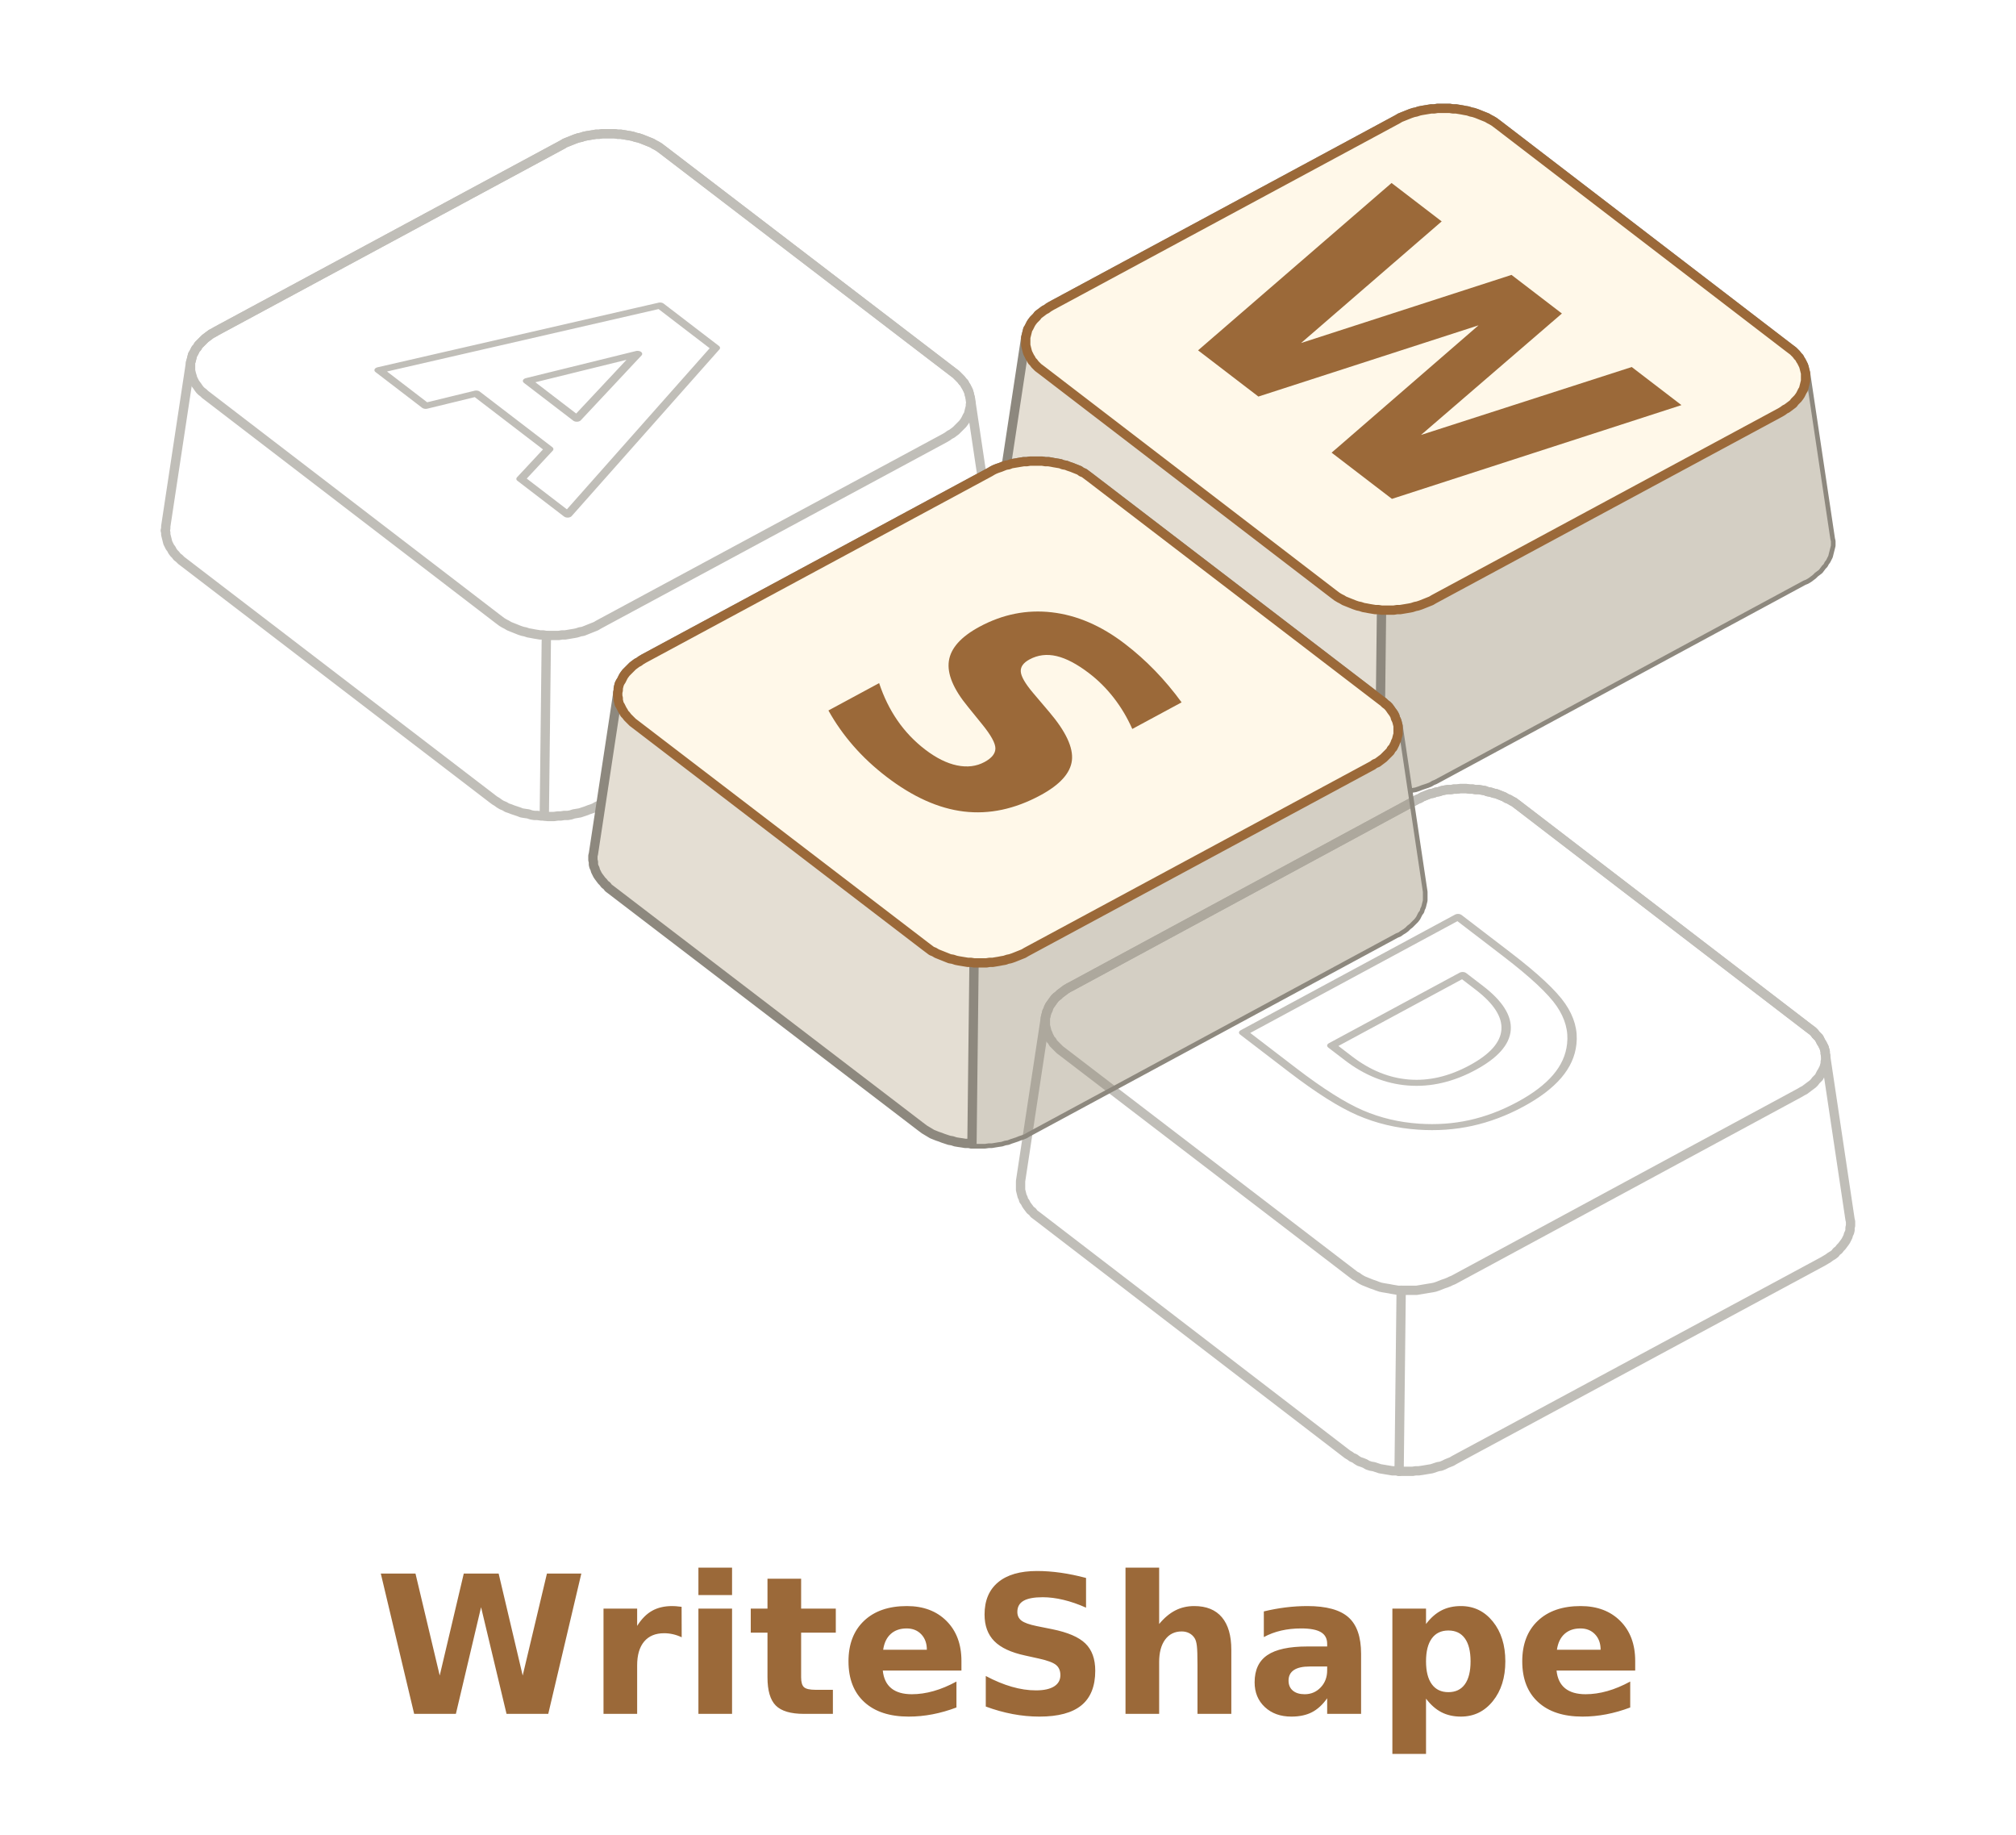
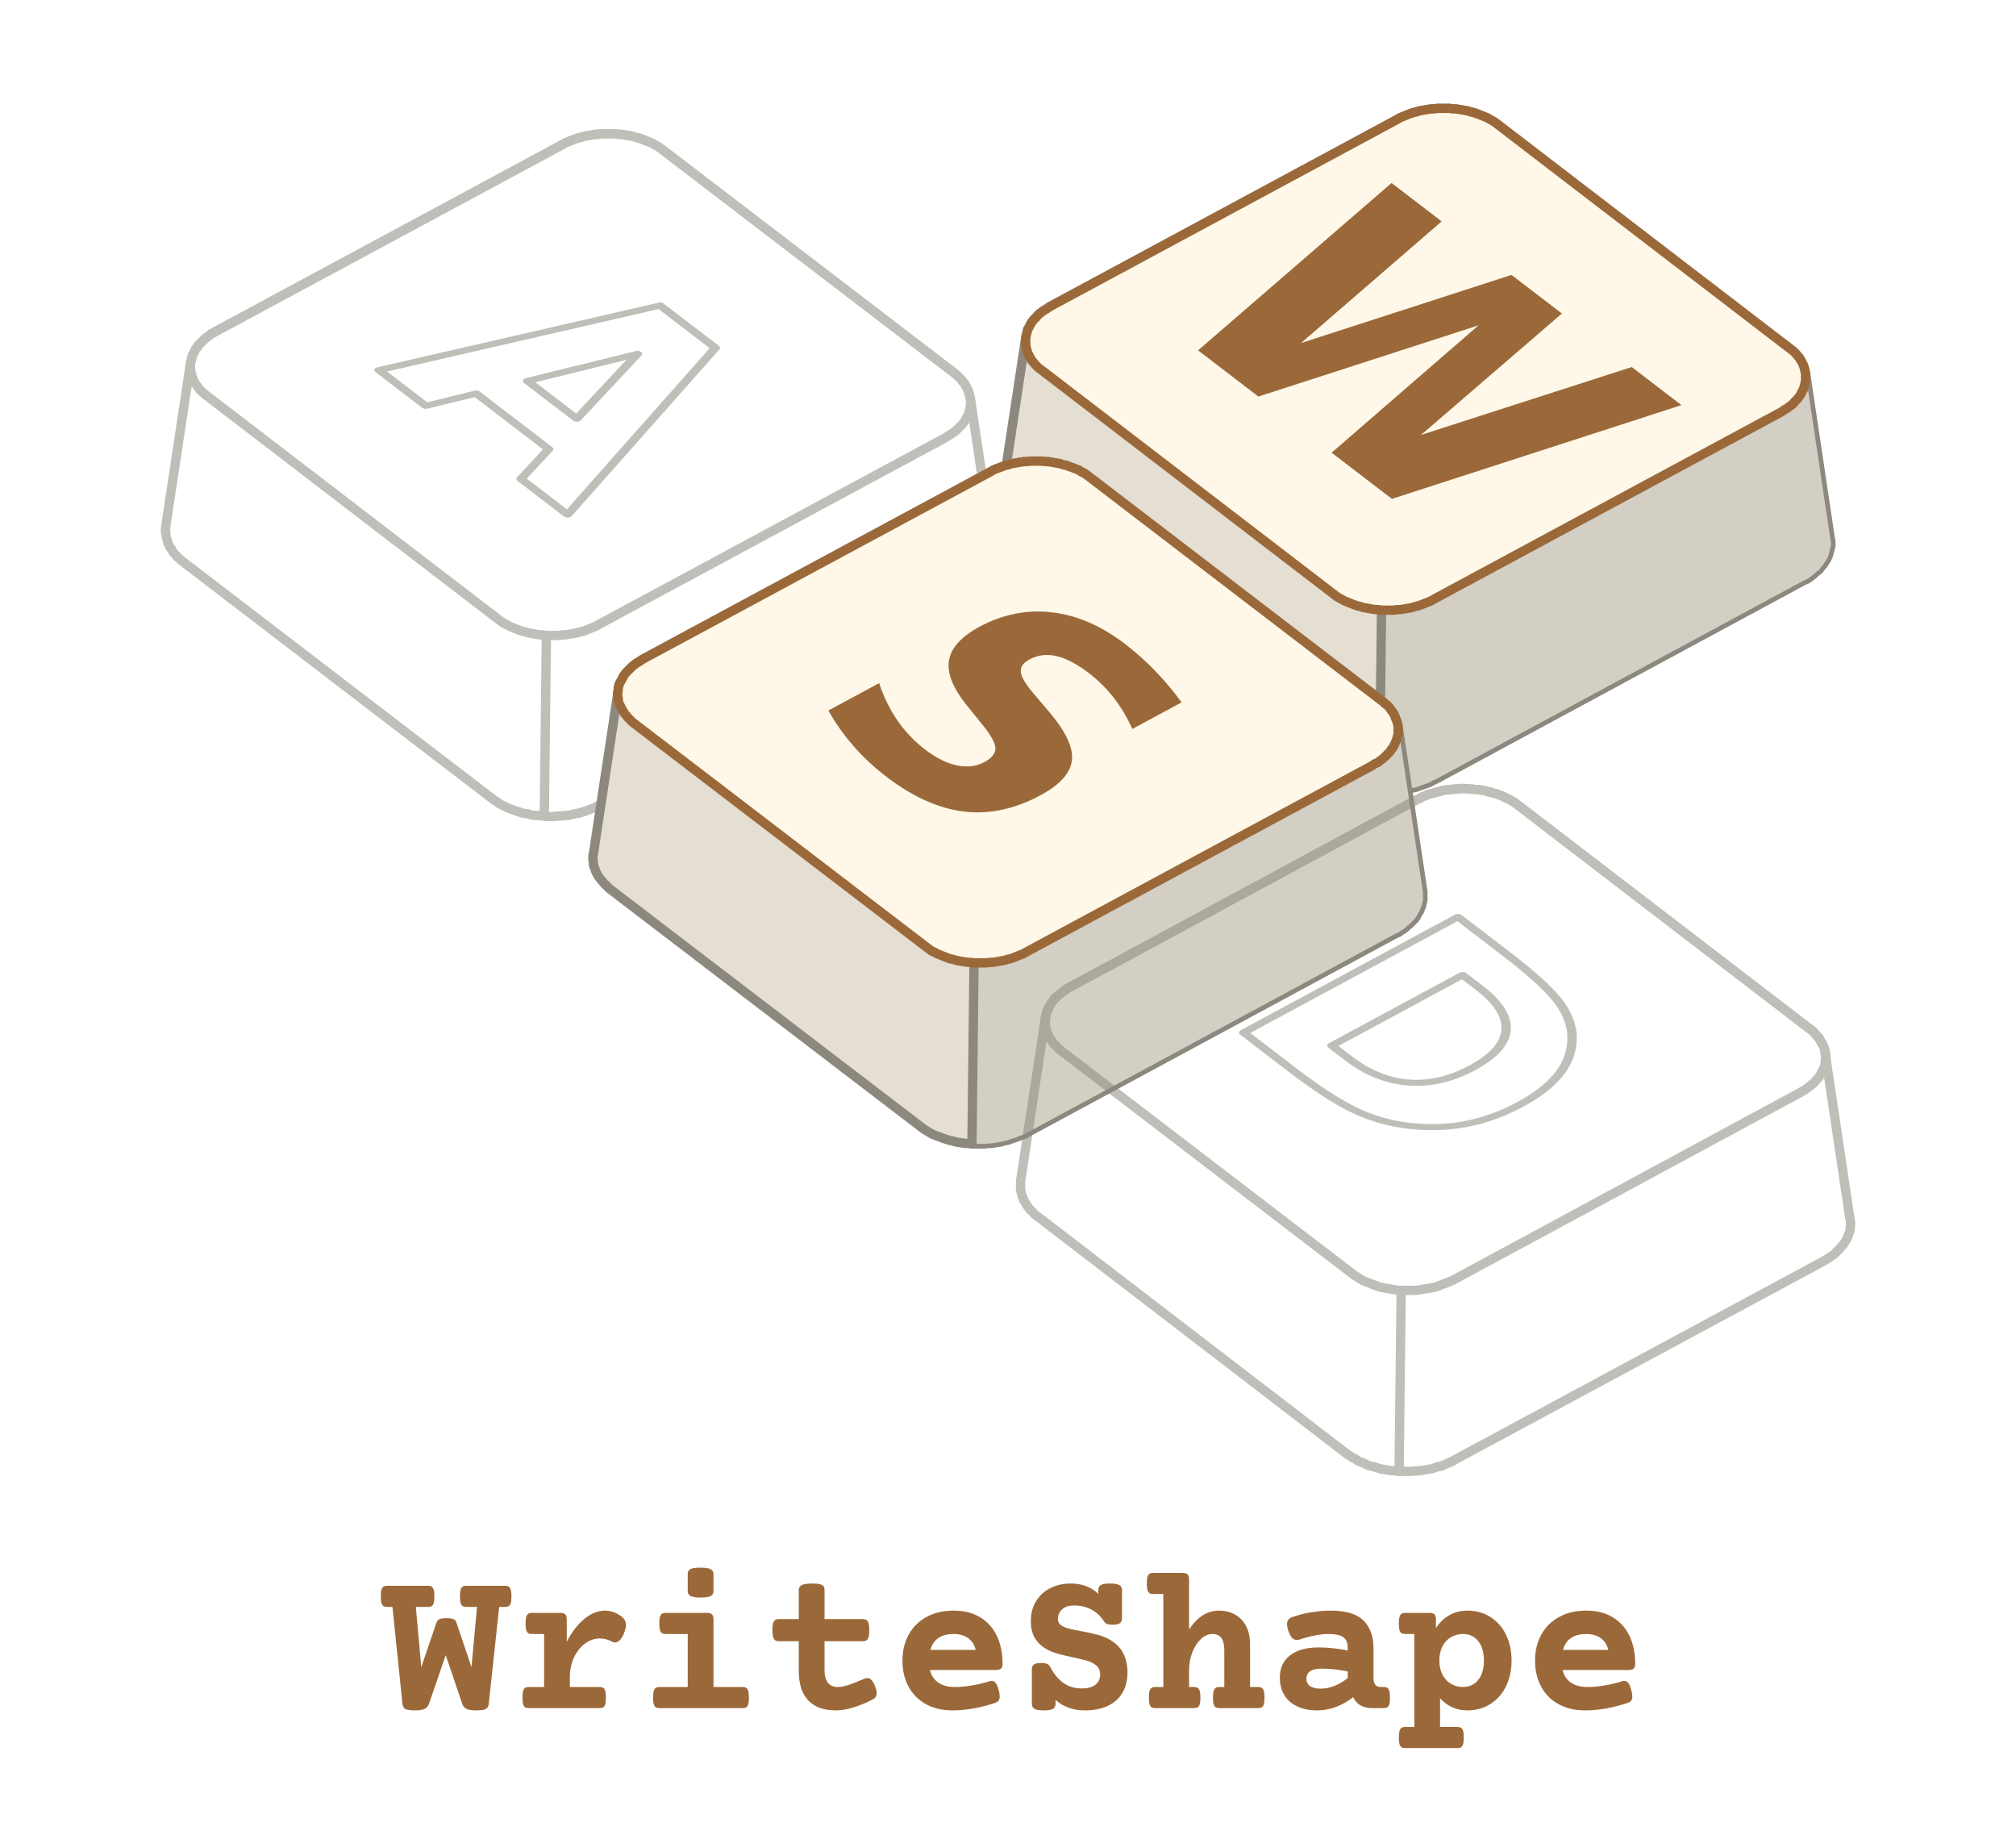
- <svg xmlns="http://www.w3.org/2000/svg" width="900" height="819" viewBox="0 0 900 819" fill="none" role="img" aria-label="WriteShape" focusable="false">
+ <svg xmlns="http://www.w3.org/2000/svg" width="900" height="817" viewBox="0 0 900 817" fill="none" role="img" aria-label="WriteShape" focusable="false">
  <g transform="translate(631.9877 233.9838) scale(230.8589)">
    <g>
      <polygon points="-0.803,-0.037 -0.803,-0.041 -0.802,-0.045 -0.754,-0.361 -0.753,-0.365 -0.752,-0.369 -0.751,-0.373 -0.75,-0.377 -0.748,-0.38 -0.746,-0.384 -0.744,-0.388 -0.742,-0.391 -0.739,-0.395 -0.736,-0.398 -0.733,-0.401 -0.73,-0.405 -0.726,-0.408 -0.722,-0.411 -0.718,-0.414 -0.714,-0.416 -0.71,-0.419 -0.705,-0.422 -0.035,-0.783 -0.03,-0.786 -0.025,-0.788 -0.02,-0.79 -0.015,-0.792 -0.01,-0.794 -0.004,-0.796 0.001,-0.797 0.007,-0.799 0.012,-0.8 0.018,-0.801 0.024,-0.802 0.03,-0.803 0.036,-0.803 0.042,-0.804 0.048,-0.804 0.054,-0.804 0.06,-0.804 0.066,-0.804 0.072,-0.803 0.078,-0.803 0.084,-0.802 0.09,-0.801 0.095,-0.8 0.101,-0.799 0.107,-0.797 0.112,-0.796 0.118,-0.794 0.123,-0.792 0.128,-0.79 0.133,-0.788 0.138,-0.786 0.143,-0.783 0.147,-0.781 0.152,-0.778 0.156,-0.775 0.16,-0.772 0.722,-0.341 0.726,-0.338 0.73,-0.335 0.733,-0.332 0.736,-0.329 0.739,-0.325 0.742,-0.322 0.744,-0.318 0.746,-0.315 0.748,-0.311 0.75,-0.307 0.751,-0.304 0.752,-0.3 0.753,-0.296 0.754,-0.292 0.802,0.029 0.803,0.033 0.803,0.037 0.803,0.041 0.802,0.045 0.801,0.049 0.8,0.053 0.799,0.057 0.798,0.061 0.796,0.065 0.794,0.069 0.791,0.073 0.789,0.077 0.786,0.08 0.783,0.084 0.78,0.088 0.776,0.091 0.772,0.094 0.768,0.098 0.764,0.101 0.76,0.104 0.755,0.107 0.75,0.109 0.037,0.494 0.032,0.496 0.027,0.499 0.022,0.501 0.016,0.503 0.01,0.505 0.005,0.507 -0.001,0.509 -0.007,0.51 -0.013,0.512 -0.019,0.513 -0.026,0.514 -0.032,0.514 -0.038,0.515 -0.045,0.516 -0.051,0.516 -0.057,0.516 -0.064,0.516 -0.07,0.516 -0.077,0.515 -0.083,0.514 -0.089,0.514 -0.095,0.513 -0.102,0.512 -0.108,0.51 -0.114,0.509 -0.119,0.507 -0.125,0.505 -0.131,0.503 -0.136,0.501 -0.142,0.499 -0.147,0.496 -0.152,0.494 -0.157,0.491 -0.161,0.488 -0.166,0.485 -0.17,0.482 -0.768,0.024 -0.772,0.021 -0.776,0.017 -0.78,0.014 -0.783,0.01 -0.786,0.007 -0.789,0.003 -0.791,-0.001 -0.794,-0.005 -0.796,-0.008 -0.798,-0.012 -0.799,-0.016 -0.8,-0.02 -0.801,-0.025 -0.802,-0.029 -0.803,-0.033" fill="#e4ded3" stroke="#8d887e" stroke-width=".018" stroke-linejoin="round" />
      <polygon points="0.754,-0.292 0.754,-0.288 0.754,-0.284 0.754,-0.28 0.754,-0.277 0.753,-0.273 0.752,-0.269 0.751,-0.265 0.75,-0.261 0.748,-0.258 0.746,-0.254 0.744,-0.25 0.742,-0.247 0.739,-0.243 0.736,-0.24 0.733,-0.237 0.73,-0.233 0.726,-0.23 0.722,-0.227 0.718,-0.224 0.714,-0.222 0.71,-0.219 0.705,-0.216 0.035,0.145 0.03,0.148 0.025,0.15 0.02,0.152 0.015,0.154 0.01,0.156 0.004,0.158 -0.001,0.159 -0.007,0.161 -0.012,0.162 -0.018,0.163 -0.024,0.164 -0.03,0.165 -0.036,0.165 -0.042,0.166 -0.048,0.166 -0.054,0.166 -0.06,0.166 -0.066,0.166 -0.07,0.516 -0.064,0.516 -0.057,0.516 -0.051,0.516 -0.045,0.516 -0.038,0.515 -0.032,0.514 -0.026,0.514 -0.019,0.513 -0.013,0.512 -0.007,0.51 -0.001,0.509 0.005,0.507 0.01,0.505 0.016,0.503 0.022,0.501 0.027,0.499 0.032,0.496 0.037,0.494 0.75,0.109 0.755,0.107 0.76,0.104 0.764,0.101 0.768,0.098 0.772,0.094 0.776,0.091 0.78,0.088 0.783,0.084 0.786,0.08 0.789,0.077 0.791,0.073 0.794,0.069 0.796,0.065 0.798,0.061 0.799,0.057 0.8,0.053 0.801,0.049 0.802,0.045 0.803,0.041 0.803,0.037 0.803,0.033 0.802,0.029" fill="#d4cfc4" />
      <path d="M-0.066,0.166 L-0.07,0.516" stroke="#8d887e" stroke-width=".018" stroke-linecap="round" />
      <polygon points="0.722,-0.341 0.726,-0.338 0.73,-0.335 0.733,-0.332 0.736,-0.329 0.739,-0.325 0.742,-0.322 0.744,-0.318 0.746,-0.315 0.748,-0.311 0.75,-0.307 0.751,-0.304 0.752,-0.3 0.753,-0.296 0.754,-0.292 0.754,-0.288 0.754,-0.284 0.754,-0.28 0.754,-0.277 0.753,-0.273 0.752,-0.269 0.751,-0.265 0.75,-0.261 0.748,-0.258 0.746,-0.254 0.744,-0.25 0.742,-0.247 0.739,-0.243 0.736,-0.24 0.733,-0.237 0.73,-0.233 0.726,-0.23 0.722,-0.227 0.718,-0.224 0.714,-0.222 0.71,-0.219 0.705,-0.216 0.035,0.145 0.03,0.148 0.025,0.15 0.02,0.152 0.015,0.154 0.01,0.156 0.004,0.158 -0.001,0.159 -0.007,0.161 -0.012,0.162 -0.018,0.163 -0.024,0.164 -0.03,0.165 -0.036,0.165 -0.042,0.166 -0.048,0.166 -0.054,0.166 -0.06,0.166 -0.066,0.166 -0.072,0.165 -0.078,0.165 -0.084,0.164 -0.09,0.163 -0.095,0.162 -0.101,0.161 -0.107,0.159 -0.112,0.158 -0.118,0.156 -0.123,0.154 -0.128,0.152 -0.133,0.15 -0.138,0.148 -0.143,0.145 -0.147,0.143 -0.152,0.14 -0.156,0.137 -0.16,0.134 -0.722,-0.297 -0.726,-0.3 -0.73,-0.303 -0.733,-0.306 -0.736,-0.309 -0.739,-0.313 -0.742,-0.316 -0.744,-0.32 -0.746,-0.323 -0.748,-0.327 -0.75,-0.331 -0.751,-0.334 -0.752,-0.338 -0.753,-0.342 -0.754,-0.346 -0.754,-0.35 -0.754,-0.354 -0.754,-0.358 -0.754,-0.361 -0.753,-0.365 -0.752,-0.369 -0.751,-0.373 -0.75,-0.377 -0.748,-0.38 -0.746,-0.384 -0.744,-0.388 -0.742,-0.391 -0.739,-0.395 -0.736,-0.398 -0.733,-0.401 -0.73,-0.405 -0.726,-0.408 -0.722,-0.411 -0.718,-0.414 -0.714,-0.416 -0.71,-0.419 -0.705,-0.422 -0.035,-0.783 -0.03,-0.786 -0.025,-0.788 -0.02,-0.79 -0.015,-0.792 -0.01,-0.794 -0.004,-0.796 0.001,-0.797 0.007,-0.799 0.012,-0.8 0.018,-0.801 0.024,-0.802 0.03,-0.803 0.036,-0.803 0.042,-0.804 0.048,-0.804 0.054,-0.804 0.06,-0.804 0.066,-0.804 0.072,-0.803 0.078,-0.803 0.084,-0.802 0.09,-0.801 0.095,-0.8 0.101,-0.799 0.107,-0.797 0.112,-0.796 0.118,-0.794 0.123,-0.792 0.128,-0.79 0.133,-0.788 0.138,-0.786 0.143,-0.783 0.147,-0.781 0.152,-0.778 0.156,-0.775 0.16,-0.772" fill="#fff8e9" stroke="#9b6939" stroke-width=".018" stroke-linejoin="round" />
      <path d="M61 1493H430L688 408L944 1493H1315L1571 408L1829 1493H2195L1843 0H1399L1128 1135L860 0H416Z" transform="matrix(0.0002626982,0.0002012385,0.0003130715,-0.0001688591,-0.5300314,-0.4199347)" fill="#9b6939" />
    </g>
    <g opacity="0.55">
      <polygon points="-2.418,0.012 -2.417,0.008 -2.417,0.004 -2.369,-0.313 -2.368,-0.316 -2.367,-0.32 -2.366,-0.324 -2.365,-0.328 -2.363,-0.331 -2.361,-0.335 -2.359,-0.339 -2.356,-0.342 -2.354,-0.346 -2.351,-0.349 -2.348,-0.352 -2.344,-0.356 -2.341,-0.359 -2.337,-0.362 -2.333,-0.365 -2.329,-0.368 -2.325,-0.37 -2.32,-0.373 -1.65,-0.734 -1.645,-0.737 -1.64,-0.739 -1.635,-0.741 -1.63,-0.743 -1.625,-0.745 -1.619,-0.747 -1.614,-0.748 -1.608,-0.75 -1.603,-0.751 -1.597,-0.752 -1.591,-0.753 -1.585,-0.754 -1.579,-0.754 -1.573,-0.755 -1.567,-0.755 -1.561,-0.755 -1.555,-0.755 -1.549,-0.755 -1.543,-0.754 -1.537,-0.754 -1.531,-0.753 -1.525,-0.752 -1.519,-0.751 -1.514,-0.75 -1.508,-0.748 -1.503,-0.747 -1.497,-0.745 -1.492,-0.743 -1.487,-0.741 -1.482,-0.739 -1.477,-0.737 -1.472,-0.734 -1.468,-0.732 -1.463,-0.729 -1.459,-0.726 -1.455,-0.723 -0.893,-0.293 -0.889,-0.29 -0.885,-0.286 -0.882,-0.283 -0.879,-0.28 -0.876,-0.276 -0.873,-0.273 -0.871,-0.269 -0.869,-0.266 -0.867,-0.262 -0.865,-0.258 -0.864,-0.255 -0.863,-0.251 -0.862,-0.247 -0.861,-0.243 -0.813,0.078 -0.812,0.082 -0.812,0.086 -0.812,0.09 -0.813,0.094 -0.814,0.098 -0.815,0.102 -0.816,0.106 -0.817,0.11 -0.819,0.114 -0.821,0.118 -0.823,0.122 -0.826,0.126 -0.829,0.129 -0.832,0.133 -0.835,0.137 -0.839,0.14 -0.843,0.143 -0.847,0.146 -0.851,0.15 -0.855,0.153 -0.86,0.155 -0.865,0.158 -1.578,0.543 -1.583,0.545 -1.588,0.548 -1.593,0.55 -1.599,0.552 -1.604,0.554 -1.61,0.556 -1.616,0.558 -1.622,0.559 -1.628,0.56 -1.634,0.562 -1.64,0.563 -1.647,0.563 -1.653,0.564 -1.659,0.564 -1.666,0.565 -1.672,0.565 -1.679,0.565 -1.685,0.564 -1.691,0.564 -1.698,0.563 -1.704,0.563 -1.71,0.562 -1.716,0.56 -1.723,0.559 -1.729,0.558 -1.734,0.556 -1.74,0.554 -1.746,0.552 -1.751,0.55 -1.757,0.548 -1.762,0.545 -1.767,0.543 -1.772,0.54 -1.776,0.537 -1.781,0.534 -1.785,0.531 -2.383,0.073 -2.387,0.07 -2.391,0.066 -2.395,0.063 -2.398,0.059 -2.401,0.056 -2.404,0.052 -2.406,0.048 -2.409,0.044 -2.411,0.04 -2.413,0.036 -2.414,0.032 -2.415,0.028 -2.416,0.024 -2.417,0.02 -2.417,0.016" fill="none" stroke="#8d887e" stroke-width=".018" stroke-linejoin="round" />
      <path d="M-1.681,0.215 L-1.685,0.564" stroke="#8d887e" stroke-width=".018" stroke-linecap="round" />
      <polygon points="-0.893,-0.293 -0.889,-0.29 -0.885,-0.286 -0.882,-0.283 -0.879,-0.28 -0.876,-0.276 -0.873,-0.273 -0.871,-0.269 -0.869,-0.266 -0.867,-0.262 -0.865,-0.258 -0.864,-0.255 -0.863,-0.251 -0.862,-0.247 -0.861,-0.243 -0.861,-0.239 -0.86,-0.235 -0.861,-0.232 -0.861,-0.228 -0.862,-0.224 -0.863,-0.22 -0.864,-0.216 -0.865,-0.212 -0.867,-0.209 -0.869,-0.205 -0.871,-0.201 -0.873,-0.198 -0.876,-0.194 -0.879,-0.191 -0.882,-0.188 -0.885,-0.185 -0.889,-0.181 -0.893,-0.178 -0.897,-0.175 -0.901,-0.173 -0.905,-0.17 -0.91,-0.167 -1.58,0.194 -1.585,0.197 -1.59,0.199 -1.595,0.201 -1.6,0.203 -1.605,0.205 -1.61,0.207 -1.616,0.208 -1.622,0.21 -1.627,0.211 -1.633,0.212 -1.639,0.213 -1.645,0.214 -1.651,0.214 -1.657,0.215 -1.663,0.215 -1.669,0.215 -1.675,0.215 -1.681,0.215 -1.687,0.214 -1.693,0.214 -1.699,0.213 -1.705,0.212 -1.71,0.211 -1.716,0.21 -1.722,0.208 -1.727,0.207 -1.733,0.205 -1.738,0.203 -1.743,0.201 -1.748,0.199 -1.753,0.197 -1.758,0.194 -1.762,0.192 -1.767,0.189 -1.771,0.186 -1.775,0.183 -2.337,-0.248 -2.341,-0.251 -2.344,-0.254 -2.348,-0.257 -2.351,-0.26 -2.354,-0.264 -2.356,-0.267 -2.359,-0.271 -2.361,-0.274 -2.363,-0.278 -2.365,-0.282 -2.366,-0.286 -2.367,-0.289 -2.368,-0.293 -2.369,-0.297 -2.369,-0.301 -2.369,-0.305 -2.369,-0.309 -2.369,-0.313 -2.368,-0.316 -2.367,-0.32 -2.366,-0.324 -2.365,-0.328 -2.363,-0.331 -2.361,-0.335 -2.359,-0.339 -2.356,-0.342 -2.354,-0.346 -2.351,-0.349 -2.348,-0.352 -2.344,-0.356 -2.341,-0.359 -2.337,-0.362 -2.333,-0.365 -2.329,-0.368 -2.325,-0.37 -2.32,-0.373 -1.65,-0.734 -1.645,-0.737 -1.64,-0.739 -1.635,-0.741 -1.63,-0.743 -1.625,-0.745 -1.619,-0.747 -1.614,-0.748 -1.608,-0.75 -1.603,-0.751 -1.597,-0.752 -1.591,-0.753 -1.585,-0.754 -1.579,-0.754 -1.573,-0.755 -1.567,-0.755 -1.561,-0.755 -1.555,-0.755 -1.549,-0.755 -1.543,-0.754 -1.537,-0.754 -1.531,-0.753 -1.525,-0.752 -1.519,-0.751 -1.514,-0.75 -1.508,-0.748 -1.503,-0.747 -1.497,-0.745 -1.492,-0.743 -1.487,-0.741 -1.482,-0.739 -1.477,-0.737 -1.472,-0.734 -1.468,-0.732 -1.463,-0.729 -1.459,-0.726 -1.455,-0.723" fill="none" stroke="#8d887e" stroke-width=".018" stroke-linejoin="round" />
      <path d="M1094 272H492L397 0H10L563 1493H1022L1575 0H1188ZM588 549H997L793 1143Z" transform="matrix(0.0002329588,0.0001784568,0.0002776294,-0.000149743,-2.00679,-0.2997534)" fill="none" stroke="#8d887e" stroke-width="50" stroke-linejoin="round" />
    </g>
    <g>
      <polygon points="-1.591,0.645 -1.591,0.641 -1.59,0.637 -1.542,0.321 -1.542,0.317 -1.541,0.313 -1.54,0.309 -1.538,0.305 -1.536,0.302 -1.534,0.298 -1.532,0.294 -1.53,0.291 -1.527,0.287 -1.524,0.284 -1.521,0.281 -1.518,0.278 -1.514,0.274 -1.51,0.271 -1.506,0.268 -1.502,0.266 -1.498,0.263 -1.493,0.26 -0.823,-0.101 -0.818,-0.104 -0.814,-0.106 -0.809,-0.108 -0.803,-0.11 -0.798,-0.112 -0.793,-0.114 -0.787,-0.115 -0.782,-0.117 -0.776,-0.118 -0.77,-0.119 -0.764,-0.12 -0.758,-0.121 -0.752,-0.121 -0.746,-0.122 -0.74,-0.122 -0.734,-0.122 -0.728,-0.122 -0.722,-0.122 -0.716,-0.121 -0.71,-0.121 -0.704,-0.12 -0.699,-0.119 -0.693,-0.118 -0.687,-0.117 -0.682,-0.115 -0.676,-0.114 -0.671,-0.112 -0.665,-0.11 -0.66,-0.108 -0.655,-0.106 -0.65,-0.104 -0.646,-0.101 -0.641,-0.099 -0.637,-0.096 -0.633,-0.093 -0.629,-0.09 -0.066,0.341 -0.062,0.344 -0.059,0.347 -0.055,0.35 -0.052,0.353 -0.049,0.357 -0.047,0.36 -0.044,0.364 -0.042,0.367 -0.04,0.371 -0.039,0.375 -0.037,0.379 -0.036,0.382 -0.035,0.386 -0.034,0.39 0.014,0.711 0.014,0.715 0.014,0.719 0.014,0.723 0.014,0.727 0.013,0.731 0.012,0.735 0.011,0.739 0.009,0.743 0.008,0.747 0.005,0.751 0.003,0.755 0.001,0.759 -0.002,0.763 -0.005,0.766 -0.009,0.77 -0.012,0.773 -0.016,0.776 -0.02,0.78 -0.024,0.783 -0.029,0.786 -0.033,0.789 -0.038,0.791 -0.751,1.176 -0.756,1.179 -0.761,1.181 -0.767,1.183 -0.772,1.185 -0.778,1.187 -0.784,1.189 -0.789,1.191 -0.795,1.192 -0.801,1.194 -0.808,1.195 -0.814,1.196 -0.82,1.197 -0.826,1.197 -0.833,1.198 -0.839,1.198 -0.846,1.198 -0.852,1.198 -0.858,1.198 -0.865,1.197 -0.871,1.197 -0.877,1.196 -0.884,1.195 -0.89,1.194 -0.896,1.192 -0.902,1.191 -0.908,1.189 -0.914,1.187 -0.919,1.185 -0.925,1.183 -0.93,1.181 -0.935,1.179 -0.94,1.176 -0.945,1.173 -0.95,1.17 -0.954,1.167 -0.958,1.164 -1.557,0.706 -1.561,0.703 -1.564,0.699 -1.568,0.696 -1.571,0.692 -1.574,0.689 -1.577,0.685 -1.58,0.681 -1.582,0.678 -1.584,0.674 -1.586,0.67 -1.587,0.666 -1.589,0.662 -1.59,0.658 -1.59,0.653 -1.591,0.649" fill="#e4ded3" stroke="#8d887e" stroke-width=".018" stroke-linejoin="round" />
      <polygon points="-0.034,0.39 -0.034,0.394 -0.034,0.398 -0.034,0.402 -0.034,0.406 -0.035,0.409 -0.036,0.413 -0.037,0.417 -0.039,0.421 -0.04,0.424 -0.042,0.428 -0.044,0.432 -0.047,0.435 -0.049,0.439 -0.052,0.442 -0.055,0.445 -0.059,0.449 -0.062,0.452 -0.066,0.455 -0.07,0.458 -0.074,0.461 -0.079,0.463 -0.083,0.466 -0.753,0.827 -0.758,0.83 -0.763,0.832 -0.768,0.834 -0.773,0.836 -0.778,0.838 -0.784,0.84 -0.789,0.841 -0.795,0.843 -0.801,0.844 -0.806,0.845 -0.812,0.846 -0.818,0.847 -0.824,0.847 -0.83,0.848 -0.836,0.848 -0.842,0.848 -0.848,0.848 -0.854,0.848 -0.858,1.198 -0.852,1.198 -0.846,1.198 -0.839,1.198 -0.833,1.198 -0.826,1.197 -0.82,1.197 -0.814,1.196 -0.808,1.195 -0.801,1.194 -0.795,1.192 -0.789,1.191 -0.784,1.189 -0.778,1.187 -0.772,1.185 -0.767,1.183 -0.761,1.181 -0.756,1.179 -0.751,1.176 -0.038,0.791 -0.033,0.789 -0.029,0.786 -0.024,0.783 -0.02,0.78 -0.016,0.776 -0.012,0.773 -0.009,0.77 -0.005,0.766 -0.002,0.763 0.001,0.759 0.003,0.755 0.005,0.751 0.008,0.747 0.009,0.743 0.011,0.739 0.012,0.735 0.013,0.731 0.014,0.727 0.014,0.723 0.014,0.719 0.014,0.715 0.014,0.711" fill="#d4cfc4" />
      <path d="M-0.854,0.848 L-0.858,1.198" stroke="#8d887e" stroke-width=".018" stroke-linecap="round" />
      <polygon points="-0.066,0.341 -0.062,0.344 -0.059,0.347 -0.055,0.35 -0.052,0.353 -0.049,0.357 -0.047,0.36 -0.044,0.364 -0.042,0.367 -0.04,0.371 -0.039,0.375 -0.037,0.379 -0.036,0.382 -0.035,0.386 -0.034,0.39 -0.034,0.394 -0.034,0.398 -0.034,0.402 -0.034,0.406 -0.035,0.409 -0.036,0.413 -0.037,0.417 -0.039,0.421 -0.04,0.424 -0.042,0.428 -0.044,0.432 -0.047,0.435 -0.049,0.439 -0.052,0.442 -0.055,0.445 -0.059,0.449 -0.062,0.452 -0.066,0.455 -0.07,0.458 -0.074,0.461 -0.079,0.463 -0.083,0.466 -0.753,0.827 -0.758,0.83 -0.763,0.832 -0.768,0.834 -0.773,0.836 -0.778,0.838 -0.784,0.84 -0.789,0.841 -0.795,0.843 -0.801,0.844 -0.806,0.845 -0.812,0.846 -0.818,0.847 -0.824,0.847 -0.83,0.848 -0.836,0.848 -0.842,0.848 -0.848,0.848 -0.854,0.848 -0.86,0.847 -0.866,0.847 -0.872,0.846 -0.878,0.845 -0.884,0.844 -0.889,0.843 -0.895,0.841 -0.901,0.84 -0.906,0.838 -0.911,0.836 -0.916,0.834 -0.921,0.832 -0.926,0.83 -0.931,0.827 -0.936,0.825 -0.94,0.822 -0.944,0.819 -0.948,0.816 -1.51,0.386 -1.514,0.383 -1.518,0.379 -1.521,0.376 -1.524,0.373 -1.527,0.369 -1.53,0.366 -1.532,0.362 -1.534,0.359 -1.536,0.355 -1.538,0.351 -1.54,0.348 -1.541,0.344 -1.542,0.34 -1.542,0.336 -1.543,0.332 -1.543,0.328 -1.543,0.325 -1.542,0.321 -1.542,0.317 -1.541,0.313 -1.54,0.309 -1.538,0.305 -1.536,0.302 -1.534,0.298 -1.532,0.294 -1.53,0.291 -1.527,0.287 -1.524,0.284 -1.521,0.281 -1.518,0.278 -1.514,0.274 -1.51,0.271 -1.506,0.268 -1.502,0.266 -1.498,0.263 -1.493,0.26 -0.823,-0.101 -0.818,-0.104 -0.814,-0.106 -0.809,-0.108 -0.803,-0.11 -0.798,-0.112 -0.793,-0.114 -0.787,-0.115 -0.782,-0.117 -0.776,-0.118 -0.77,-0.119 -0.764,-0.12 -0.758,-0.121 -0.752,-0.121 -0.746,-0.122 -0.74,-0.122 -0.734,-0.122 -0.728,-0.122 -0.722,-0.122 -0.716,-0.121 -0.71,-0.121 -0.704,-0.12 -0.699,-0.119 -0.693,-0.118 -0.687,-0.117 -0.682,-0.115 -0.676,-0.114 -0.671,-0.112 -0.665,-0.11 -0.66,-0.108 -0.655,-0.106 -0.65,-0.104 -0.646,-0.101 -0.641,-0.099 -0.637,-0.096 -0.633,-0.093 -0.629,-0.09" fill="#fff8e9" stroke="#9b6939" stroke-width=".018" stroke-linejoin="round" />
      <path d="M1227 1446V1130Q1104 1185 987.0 1213.0Q870 1241 766 1241Q628 1241 562.0 1203.0Q496 1165 496 1085Q496 1025 540.5 991.5Q585 958 702 934L866 901Q1115 851 1220.0 749.0Q1325 647 1325 459Q1325 212 1178.5 91.5Q1032 -29 731 -29Q589 -29 446.0 -2.0Q303 25 160 78V403Q303 327 436.5 288.5Q570 250 694 250Q820 250 887.0 292.0Q954 334 954 412Q954 482 908.5 520.0Q863 558 727 588L578 621Q354 669 250.5 774.0Q147 879 147 1057Q147 1280 291.0 1400.0Q435 1520 705 1520Q828 1520 958.0 1501.5Q1088 1483 1227 1446Z" transform="matrix(0.000253201,0.0001939632,0.0003017532,-0.0001627545,-1.19962,0.3416896)" fill="#9b6939" />
    </g>
    <g opacity="0.55">
      <polygon points="-0.764,1.278 -0.764,1.274 -0.764,1.27 -0.716,0.954 -0.715,0.95 -0.714,0.946 -0.713,0.942 -0.711,0.939 -0.71,0.935 -0.708,0.931 -0.706,0.928 -0.703,0.924 -0.701,0.921 -0.698,0.917 -0.695,0.914 -0.691,0.911 -0.688,0.908 -0.684,0.905 -0.68,0.902 -0.676,0.899 -0.671,0.896 -0.667,0.894 0.003,0.532 0.008,0.53 0.013,0.527 0.018,0.525 0.023,0.523 0.028,0.521 0.034,0.52 0.039,0.518 0.045,0.517 0.051,0.515 0.056,0.514 0.062,0.513 0.068,0.513 0.074,0.512 0.08,0.512 0.086,0.511 0.092,0.511 0.098,0.511 0.104,0.512 0.11,0.512 0.116,0.513 0.122,0.513 0.128,0.514 0.134,0.515 0.139,0.517 0.145,0.518 0.151,0.52 0.156,0.521 0.161,0.523 0.166,0.525 0.171,0.527 0.176,0.53 0.181,0.532 0.186,0.535 0.19,0.537 0.194,0.54 0.198,0.543 0.76,0.974 0.764,0.977 0.768,0.98 0.771,0.983 0.774,0.987 0.777,0.99 0.78,0.993 0.782,0.997 0.784,1.001 0.786,1.004 0.788,1.008 0.79,1.012 0.791,1.016 0.792,1.019 0.792,1.023 0.84,1.344 0.841,1.348 0.841,1.352 0.841,1.356 0.84,1.36 0.84,1.365 0.839,1.369 0.837,1.373 0.836,1.377 0.834,1.381 0.832,1.385 0.83,1.388 0.827,1.392 0.824,1.396 0.821,1.399 0.818,1.403 0.814,1.406 0.811,1.41 0.807,1.413 0.802,1.416 0.798,1.419 0.793,1.422 0.788,1.425 0.075,1.809 0.07,1.812 0.065,1.814 0.06,1.816 0.054,1.819 0.049,1.821 0.043,1.822 0.037,1.824 0.031,1.826 0.025,1.827 0.019,1.828 0.013,1.829 0.006,1.83 0,1.83 -0.006,1.831 -0.013,1.831 -0.019,1.831 -0.025,1.831 -0.032,1.831 -0.038,1.83 -0.045,1.83 -0.051,1.829 -0.057,1.828 -0.063,1.827 -0.069,1.826 -0.075,1.824 -0.081,1.822 -0.087,1.821 -0.093,1.819 -0.098,1.816 -0.103,1.814 -0.109,1.812 -0.114,1.809 -0.118,1.806 -0.123,1.804 -0.127,1.801 -0.132,1.798 -0.73,1.339 -0.734,1.336 -0.738,1.333 -0.741,1.329 -0.745,1.326 -0.748,1.322 -0.751,1.318 -0.753,1.315 -0.755,1.311 -0.758,1.307 -0.759,1.303 -0.761,1.299 -0.762,1.295 -0.763,1.291 -0.764,1.287 -0.764,1.283" fill="none" stroke="#8d887e" stroke-width=".018" stroke-linejoin="round" />
      <path d="M-0.028,1.481 L-0.032,1.831" stroke="#8d887e" stroke-width=".018" stroke-linecap="round" />
      <polygon points="0.76,0.974 0.764,0.977 0.768,0.98 0.771,0.983 0.774,0.987 0.777,0.99 0.78,0.993 0.782,0.997 0.784,1.001 0.786,1.004 0.788,1.008 0.79,1.012 0.791,1.016 0.792,1.019 0.792,1.023 0.793,1.027 0.793,1.031 0.793,1.035 0.792,1.039 0.792,1.043 0.791,1.046 0.79,1.05 0.788,1.054 0.786,1.058 0.784,1.061 0.782,1.065 0.78,1.069 0.777,1.072 0.774,1.075 0.771,1.079 0.768,1.082 0.764,1.085 0.76,1.088 0.756,1.091 0.752,1.094 0.748,1.096 0.743,1.099 0.073,1.461 0.068,1.463 0.064,1.465 0.059,1.467 0.053,1.469 0.048,1.471 0.043,1.473 0.037,1.475 0.032,1.476 0.026,1.477 0.02,1.478 0.014,1.479 0.008,1.48 0.002,1.481 -0.004,1.481 -0.01,1.481 -0.016,1.481 -0.022,1.481 -0.028,1.481 -0.034,1.481 -0.04,1.48 -0.046,1.479 -0.051,1.478 -0.057,1.477 -0.063,1.476 -0.068,1.475 -0.074,1.473 -0.079,1.471 -0.085,1.469 -0.09,1.467 -0.095,1.465 -0.1,1.463 -0.104,1.461 -0.109,1.458 -0.113,1.455 -0.117,1.453 -0.121,1.45 -0.684,1.019 -0.688,1.016 -0.691,1.013 -0.695,1.009 -0.698,1.006 -0.701,1.003 -0.703,0.999 -0.706,0.996 -0.708,0.992 -0.71,0.988 -0.711,0.985 -0.713,0.981 -0.714,0.977 -0.715,0.973 -0.716,0.969 -0.716,0.966 -0.716,0.962 -0.716,0.958 -0.716,0.954 -0.715,0.95 -0.714,0.946 -0.713,0.942 -0.711,0.939 -0.71,0.935 -0.708,0.931 -0.706,0.928 -0.703,0.924 -0.701,0.921 -0.698,0.917 -0.695,0.914 -0.691,0.911 -0.688,0.908 -0.684,0.905 -0.68,0.902 -0.676,0.899 -0.671,0.896 -0.667,0.894 0.003,0.532 0.008,0.53 0.013,0.527 0.018,0.525 0.023,0.523 0.028,0.521 0.034,0.52 0.039,0.518 0.045,0.517 0.051,0.515 0.056,0.514 0.062,0.513 0.068,0.513 0.074,0.512 0.08,0.512 0.086,0.511 0.092,0.511 0.098,0.511 0.104,0.512 0.11,0.512 0.116,0.513 0.122,0.513 0.128,0.514 0.134,0.515 0.139,0.517 0.145,0.518 0.151,0.52 0.156,0.521 0.161,0.523 0.166,0.525 0.171,0.527 0.176,0.53 0.181,0.532 0.186,0.535 0.19,0.537 0.194,0.54 0.198,0.543" fill="none" stroke="#8d887e" stroke-width=".018" stroke-linejoin="round" />
      <path d="M573 1202V291H711Q947 291 1071.5 408.0Q1196 525 1196 748Q1196 970 1072.0 1086.0Q948 1202 711 1202ZM188 1493H594Q934 1493 1100.5 1444.5Q1267 1396 1386 1280Q1491 1179 1542.0 1047.0Q1593 915 1593 748Q1593 579 1542.0 446.5Q1491 314 1386 213Q1266 97 1098.0 48.5Q930 0 594 0H188Z" transform="matrix(0.0002329588,0.0001784568,0.0002776294,-0.000149743,-0.3763935,0.949203)" fill="none" stroke="#8d887e" stroke-width="50" stroke-linejoin="round" />
    </g>
  </g>
-   <path d="M61 1493H430L688 408L944 1493H1315L1571 408L1829 1493H2195L1843 0H1399L1128 1135L860 0H416ZM3263 815Q3216 837 3169.5 847.5Q3123 858 3076 858Q2938 858 2863.5 769.5Q2789 681 2789 516V0H2431V1120H2789V936Q2858 1046 2947.5 1096.5Q3037 1147 3162 1147Q3180 1147 3201.0 1145.5Q3222 1144 3262 1139ZM3441 1120H3799V0H3441ZM3441 1556H3799V1264H3441ZM4534 1438V1120H4903V864H4534V389Q4534 311 4565.0 283.5Q4596 256 4688 256H4872V0H4565Q4353 0 4264.5 88.5Q4176 177 4176 389V864H3998V1120H4176V1438ZM6240 563V461H5403Q5416 335 5494.0 272.0Q5572 209 5712 209Q5825 209 5943.5 242.5Q6062 276 6187 344V68Q6060 20 5933.0 -4.5Q5806 -29 5679 -29Q5375 -29 5206.5 125.5Q5038 280 5038 559Q5038 833 5203.5 990.0Q5369 1147 5659 1147Q5923 1147 6081.5 988.0Q6240 829 6240 563ZM5872 682Q5872 784 5812.5 846.5Q5753 909 5657 909Q5553 909 5488.0 850.5Q5423 792 5407 682ZM7566 1446V1130Q7443 1185 7326.0 1213.0Q7209 1241 7105 1241Q6967 1241 6901.0 1203.0Q6835 1165 6835 1085Q6835 1025 6879.5 991.5Q6924 958 7041 934L7205 901Q7454 851 7559.0 749.0Q7664 647 7664 459Q7664 212 7517.5 91.5Q7371 -29 7070 -29Q6928 -29 6785.0 -2.0Q6642 25 6499 78V403Q6642 327 6775.5 288.5Q6909 250 7033 250Q7159 250 7226.0 292.0Q7293 334 7293 412Q7293 482 7247.5 520.0Q7202 558 7066 588L6917 621Q6693 669 6589.5 774.0Q6486 879 6486 1057Q6486 1280 6630.0 1400.0Q6774 1520 7044 1520Q7167 1520 7297.0 1501.5Q7427 1483 7566 1446ZM9112 682V0H8752V111V520Q8752 667 8745.5 722.0Q8739 777 8723 803Q8702 838 8666.0 857.5Q8630 877 8584 877Q8472 877 8408.0 790.5Q8344 704 8344 551V0H7986V1556H8344V956Q8425 1054 8516.0 1100.5Q8607 1147 8717 1147Q8911 1147 9011.5 1028.0Q9112 909 9112 682ZM9946 504Q9834 504 9777.5 466.0Q9721 428 9721 354Q9721 286 9766.5 247.5Q9812 209 9893 209Q9994 209 10063.0 281.5Q10132 354 10132 463V504ZM10493 639V0H10132V166Q10060 64 9970.0 17.5Q9880 -29 9751 -29Q9577 -29 9468.5 72.5Q9360 174 9360 336Q9360 533 9495.5 625.0Q9631 717 9921 717H10132V745Q10132 830 10065.0 869.5Q9998 909 9856 909Q9741 909 9642.0 886.0Q9543 863 9458 817V1090Q9573 1118 9689.0 1132.5Q9805 1147 9921 1147Q10224 1147 10358.5 1027.5Q10493 908 10493 639ZM11184 162V-426H10826V1120H11184V956Q11258 1054 11348.0 1100.5Q11438 1147 11555 1147Q11762 1147 11895.0 982.5Q12028 818 12028 559Q12028 300 11895.0 135.5Q11762 -29 11555 -29Q11438 -29 11348.0 17.5Q11258 64 11184 162ZM11422 887Q11307 887 11245.5 802.5Q11184 718 11184 559Q11184 400 11245.5 315.5Q11307 231 11422 231Q11537 231 11597.5 315.0Q11658 399 11658 559Q11658 719 11597.5 803.0Q11537 887 11422 887ZM13410 563V461H12573Q12586 335 12664.0 272.0Q12742 209 12882 209Q12995 209 13113.5 242.5Q13232 276 13357 344V68Q13230 20 13103.0 -4.5Q12976 -29 12849 -29Q12545 -29 12376.5 125.5Q12208 280 12208 559Q12208 833 12373.5 990.0Q12539 1147 12829 1147Q13093 1147 13251.5 988.0Q13410 829 13410 563ZM13042 682Q13042 784 12982.5 846.5Q12923 909 12827 909Q12723 909 12658.0 850.5Q12593 792 12577 682Z" transform="translate(167.441 764.9374) scale(0.04195071 -0.04195071)" fill="#9b6939" />
+   <path d="M1248 1084Q1248 1042 1241.5 1020.0Q1235 998 1222.0 990.0Q1209 982 1185 982H1129L1028 43Q1025 18 1014.0 4.0Q1003 -10 978.0 -16.0Q953 -22 907 -22Q841 -22 811.5 -7.0Q782 8 770 43L610 514L448 43Q436 8 406.0 -7.0Q376 -22 309 -22Q263 -22 238.5 -16.0Q214 -10 203.5 4.0Q193 18 190 43L93 982H43Q19 982 6.0 990.0Q-7 998 -13.5 1020.0Q-20 1042 -20 1084Q-20 1126 -13.5 1148.0Q-7 1170 6.0 1178.5Q19 1187 43 1187H437Q461 1187 474.0 1178.5Q487 1170 493.5 1148.0Q500 1126 500 1084Q500 1042 493.5 1020.0Q487 998 474.0 990.0Q461 982 437 982H320L373 398L519 826Q526 849 546.0 861.0Q566 873 613 873Q663 873 685.0 863.5Q707 854 713 833L860 398L914 982H811Q787 982 774.0 990.0Q761 998 754.5 1020.0Q748 1042 748 1084Q748 1126 754.5 1148.0Q761 1170 774.0 1178.5Q787 1187 811 1187H1185Q1209 1187 1222.0 1178.5Q1235 1170 1241.5 1148.0Q1248 1126 1248 1084ZM2315 890Q2359 858 2359 806Q2359 773 2341 728Q2323 683 2300.5 660.0Q2278 637 2253 637Q2239 637 2223 645Q2167 676 2107 676Q2030 676 1963.0 627.0Q1896 578 1855.5 492.0Q1815 406 1815 300V205H2102Q2126 205 2139.0 196.5Q2152 188 2158.5 166.0Q2165 144 2165 102Q2165 60 2158.5 38.0Q2152 16 2139.0 8.0Q2126 0 2102 0H1418Q1394 0 1381.0 8.0Q1368 16 1361.5 38.0Q1355 60 1355 102Q1355 144 1361.5 166.0Q1368 188 1381.0 196.5Q1394 205 1418 205H1565V719H1448Q1424 719 1411.0 727.0Q1398 735 1391.5 757.0Q1385 779 1385 821Q1385 863 1391.5 885.0Q1398 907 1411.0 915.5Q1424 924 1448 924H1722Q1756 924 1770.5 909.5Q1785 895 1785 861V644Q1860 789 1957.5 867.5Q2055 946 2155 946Q2240 946 2315 890ZM3209 861V205H3490Q3514 205 3527.0 196.5Q3540 188 3546.5 166.0Q3553 144 3553 102Q3553 60 3546.5 38.0Q3540 16 3527.0 8.0Q3514 0 3490 0H2686Q2662 0 2649.0 8.0Q2636 16 2629.5 38.0Q2623 60 2623 102Q2623 144 2629.5 166.0Q2636 188 2649.0 196.5Q2662 205 2686 205H2959V719H2746Q2722 719 2709.0 727.0Q2696 735 2689.5 757.0Q2683 779 2683 821Q2683 863 2689.5 885.0Q2696 907 2709.0 915.5Q2722 924 2746 924H3146Q3180 924 3194.5 909.5Q3209 895 3209 861ZM3209 1300V1136Q3209 1102 3182.5 1087.5Q3156 1073 3086 1073Q3016 1073 2987.5 1087.5Q2959 1102 2959 1136V1300Q2959 1335 2985.0 1349.0Q3011 1363 3081 1363Q3152 1363 3180.5 1348.5Q3209 1334 3209 1300ZM4287 1146V864H4658Q4693 864 4707.0 841.0Q4721 818 4721 756Q4721 694 4707.0 671.5Q4693 649 4658 649H4287V371Q4287 205 4416 205Q4462 205 4523.5 225.5Q4585 246 4667 283Q4689 292 4702 292Q4723 292 4741.0 274.5Q4759 257 4775 217Q4793 172 4793 144Q4793 122 4782.5 107.5Q4772 93 4751 82Q4545 -22 4394 -22Q4220 -22 4128.5 75.0Q4037 172 4037 358V649H3844Q3809 649 3795.0 671.5Q3781 694 3781 756Q3781 818 3795.0 841.0Q3809 864 3844 864H4037V1146Q4037 1180 4067.5 1194.5Q4098 1209 4169 1209Q4216 1209 4241.5 1202.5Q4267 1196 4277.0 1183.0Q4287 1170 4287 1146ZM6015 432Q6015 398 6000.5 384.0Q5986 370 5952 370H5310Q5329 290 5391.5 247.5Q5454 205 5550 205Q5705 205 5886 260Q5898 264 5910 264Q5932 264 5948.0 244.0Q5964 224 5977 176Q5987 139 5987 113Q5987 87 5975.5 72.5Q5964 58 5938 49Q5838 16 5734.0 -3.0Q5630 -22 5530 -22Q5378 -22 5268.0 40.0Q5158 102 5100.5 211.5Q5043 321 5043 462Q5043 602 5103.0 712.0Q5163 822 5276.0 884.0Q5389 946 5540 946Q5692 946 5799.0 880.5Q5906 815 5960.5 698.5Q6015 582 6015 432ZM5314 565H5754Q5737 638 5681.5 678.5Q5626 719 5540 719Q5357 719 5314 565ZM7174 1146V872Q7174 838 7152.5 823.5Q7131 809 7082 809Q7049 809 7030.0 817.0Q7011 825 7000 841Q6953 915 6879.0 955.5Q6805 996 6708 996Q6635 996 6593.5 959.0Q6552 922 6552 863Q6552 834 6570.0 815.5Q6588 797 6622 783Q6666 766 6773 748Q6877 728 6943.0 710.5Q7009 693 7067 657Q7227 560 7227 344Q7227 234 7180.5 152.0Q7134 70 7041.0 24.0Q6948 -22 6812 -22Q6645 -22 6529 79V41Q6529 7 6504.5 -7.5Q6480 -22 6417 -22Q6353 -22 6326.0 -7.5Q6299 7 6299 41V375Q6299 409 6320.5 423.5Q6342 438 6391 438Q6426 438 6446.5 429.0Q6467 420 6478 398Q6532 295 6607.0 243.0Q6682 191 6782 191Q6870 191 6916.0 227.0Q6962 263 6962 327Q6962 367 6941.5 394.5Q6921 422 6882 441Q6850 457 6811.5 467.0Q6773 477 6698 493Q6612 511 6556.0 526.0Q6500 541 6451 567Q6375 607 6332.0 673.5Q6289 740 6289 846Q6289 952 6338.0 1034.5Q6387 1117 6475.5 1163.0Q6564 1209 6678 1209Q6758 1209 6826.0 1183.0Q6894 1157 6944 1109V1146Q6944 1180 6968.5 1194.5Q6993 1209 7056 1209Q7120 1209 7147.0 1194.5Q7174 1180 7174 1146ZM7825 1249V763Q7945 946 8115 946Q8206 946 8274.5 906.0Q8343 866 8380.0 792.5Q8417 719 8417 620V205H8494Q8518 205 8531.0 196.5Q8544 188 8550.5 166.0Q8557 144 8557 102Q8557 60 8550.5 38.0Q8544 16 8531.0 8.0Q8518 0 8494 0H8120Q8096 0 8083.0 8.0Q8070 16 8063.5 38.0Q8057 60 8057 102Q8057 144 8063.5 166.0Q8070 188 8083.0 196.5Q8096 205 8120 205H8167V561Q8167 639 8140.0 679.0Q8113 719 8050 719Q7992 719 7940.0 670.5Q7888 622 7856.5 541.0Q7825 460 7825 368V205H7872Q7896 205 7909.0 196.5Q7922 188 7928.5 166.0Q7935 144 7935 102Q7935 60 7928.5 38.0Q7922 16 7909.0 8.0Q7896 0 7872 0H7498Q7474 0 7461.0 8.0Q7448 16 7441.5 38.0Q7435 60 7435 102Q7435 144 7441.5 166.0Q7448 188 7461.0 196.5Q7474 205 7498 205H7575V1107H7478Q7454 1107 7441.0 1115.0Q7428 1123 7421.5 1145.0Q7415 1167 7415 1209Q7415 1251 7421.5 1273.0Q7428 1295 7441.0 1303.5Q7454 1312 7478 1312H7762Q7796 1312 7810.5 1297.5Q7825 1283 7825 1249ZM9615 579V290Q9615 250 9632.0 227.5Q9649 205 9681 205H9712Q9736 205 9749.0 196.5Q9762 188 9768.5 166.0Q9775 144 9775 102Q9775 60 9768.5 38.0Q9762 16 9749.0 8.0Q9736 0 9712 0H9600Q9538 0 9490.5 25.5Q9443 51 9418 106Q9339 45 9251.0 11.5Q9163 -22 9070 -22Q8957 -22 8875.0 16.5Q8793 55 8749.5 126.5Q8706 198 8706 295Q8706 435 8805.0 512.0Q8904 589 9082 589Q9215 589 9365 559V588Q9365 655 9323.0 687.0Q9281 719 9175 719Q9116 719 9043.5 704.5Q8971 690 8900 666Q8883 661 8871 661Q8846 661 8826.5 679.5Q8807 698 8791 742Q8776 786 8776 814Q8776 865 8822 882Q8911 914 9011.0 930.0Q9111 946 9199 946Q9419 946 9517.0 851.0Q9615 756 9615 579ZM8964 285Q8964 238 8999.5 213.5Q9035 189 9102 189Q9171 189 9238.5 216.5Q9306 244 9365 292V356Q9233 383 9107 383Q9037 383 9000.5 358.0Q8964 333 8964 285ZM10955 462Q10955 326 10903.0 216.0Q10851 106 10753.0 42.0Q10655 -22 10524 -22Q10446 -22 10379.0 8.5Q10312 39 10261 96V-183H10428Q10452 -183 10465.0 -191.0Q10478 -199 10484.5 -221.0Q10491 -243 10491 -285Q10491 -327 10484.5 -349.0Q10478 -371 10465.0 -379.5Q10452 -388 10428 -388H9924Q9900 -388 9887.0 -380.0Q9874 -372 9867.5 -350.0Q9861 -328 9861 -286Q9861 -244 9867.5 -222.0Q9874 -200 9887.0 -191.5Q9900 -183 9924 -183H10011V719H9924Q9900 719 9887.0 727.0Q9874 735 9867.5 757.0Q9861 779 9861 821Q9861 863 9867.5 885.0Q9874 907 9887.0 915.5Q9900 924 9924 924H10158Q10192 924 10206.5 909.5Q10221 895 10221 861V777Q10273 857 10351.0 901.5Q10429 946 10524 946Q10655 946 10753.0 882.0Q10851 818 10903.0 708.0Q10955 598 10955 462ZM10254 462Q10254 382 10285.0 323.5Q10316 265 10368.0 235.0Q10420 205 10484 205Q10546 205 10592.0 236.5Q10638 268 10662.5 326.0Q10687 384 10687 462Q10687 540 10662.5 598.0Q10638 656 10592.0 687.5Q10546 719 10484 719Q10420 719 10368.0 689.0Q10316 659 10285.0 600.5Q10254 542 10254 462ZM12155 432Q12155 398 12140.5 384.0Q12126 370 12092 370H11450Q11469 290 11531.5 247.5Q11594 205 11690 205Q11845 205 12026 260Q12038 264 12050 264Q12072 264 12088.0 244.0Q12104 224 12117 176Q12127 139 12127 113Q12127 87 12115.5 72.5Q12104 58 12078 49Q11978 16 11874.0 -3.0Q11770 -22 11670 -22Q11518 -22 11408.0 40.0Q11298 102 11240.5 211.5Q11183 321 11183 462Q11183 602 11243.0 712.0Q11303 822 11416.0 884.0Q11529 946 11680 946Q11832 946 11939.0 880.5Q12046 815 12100.5 698.5Q12155 582 12155 432ZM11454 565H11894Q11877 638 11821.5 678.5Q11766 719 11680 719Q11497 719 11454 565Z" transform="translate(170.9199 762.3545) scale(0.04599589 -0.04599589)" fill="#9b6939" />
</svg>
